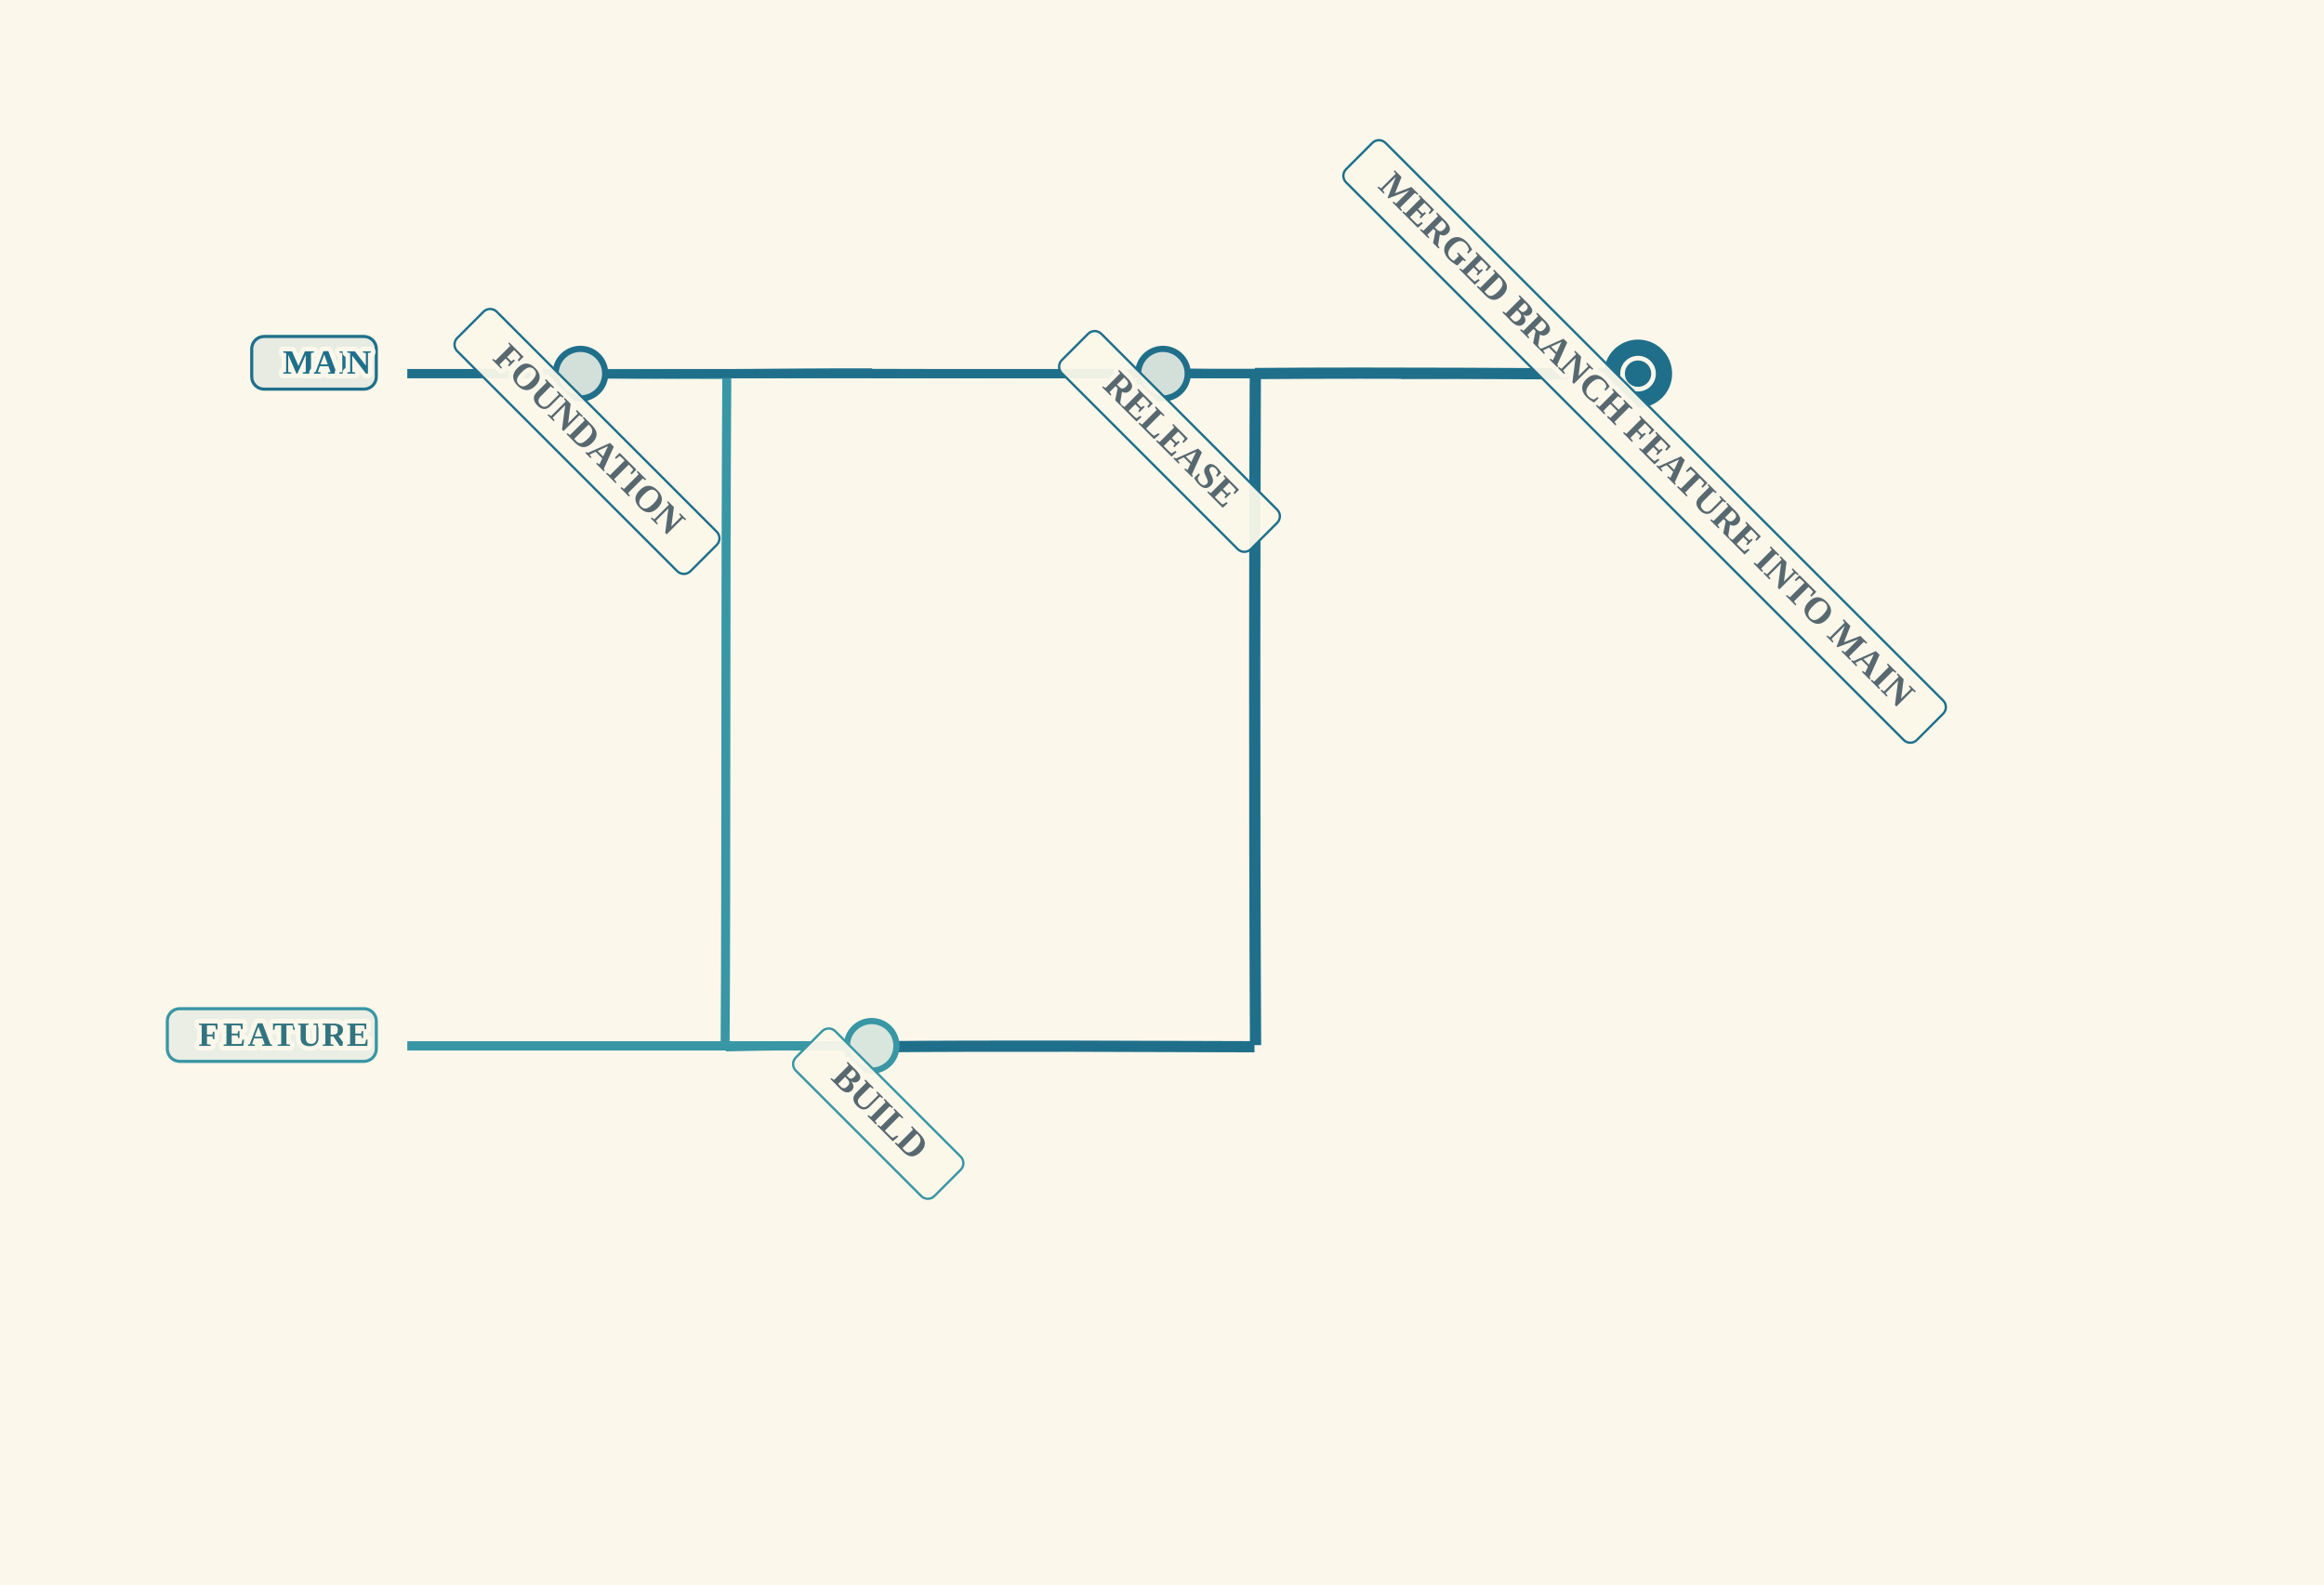
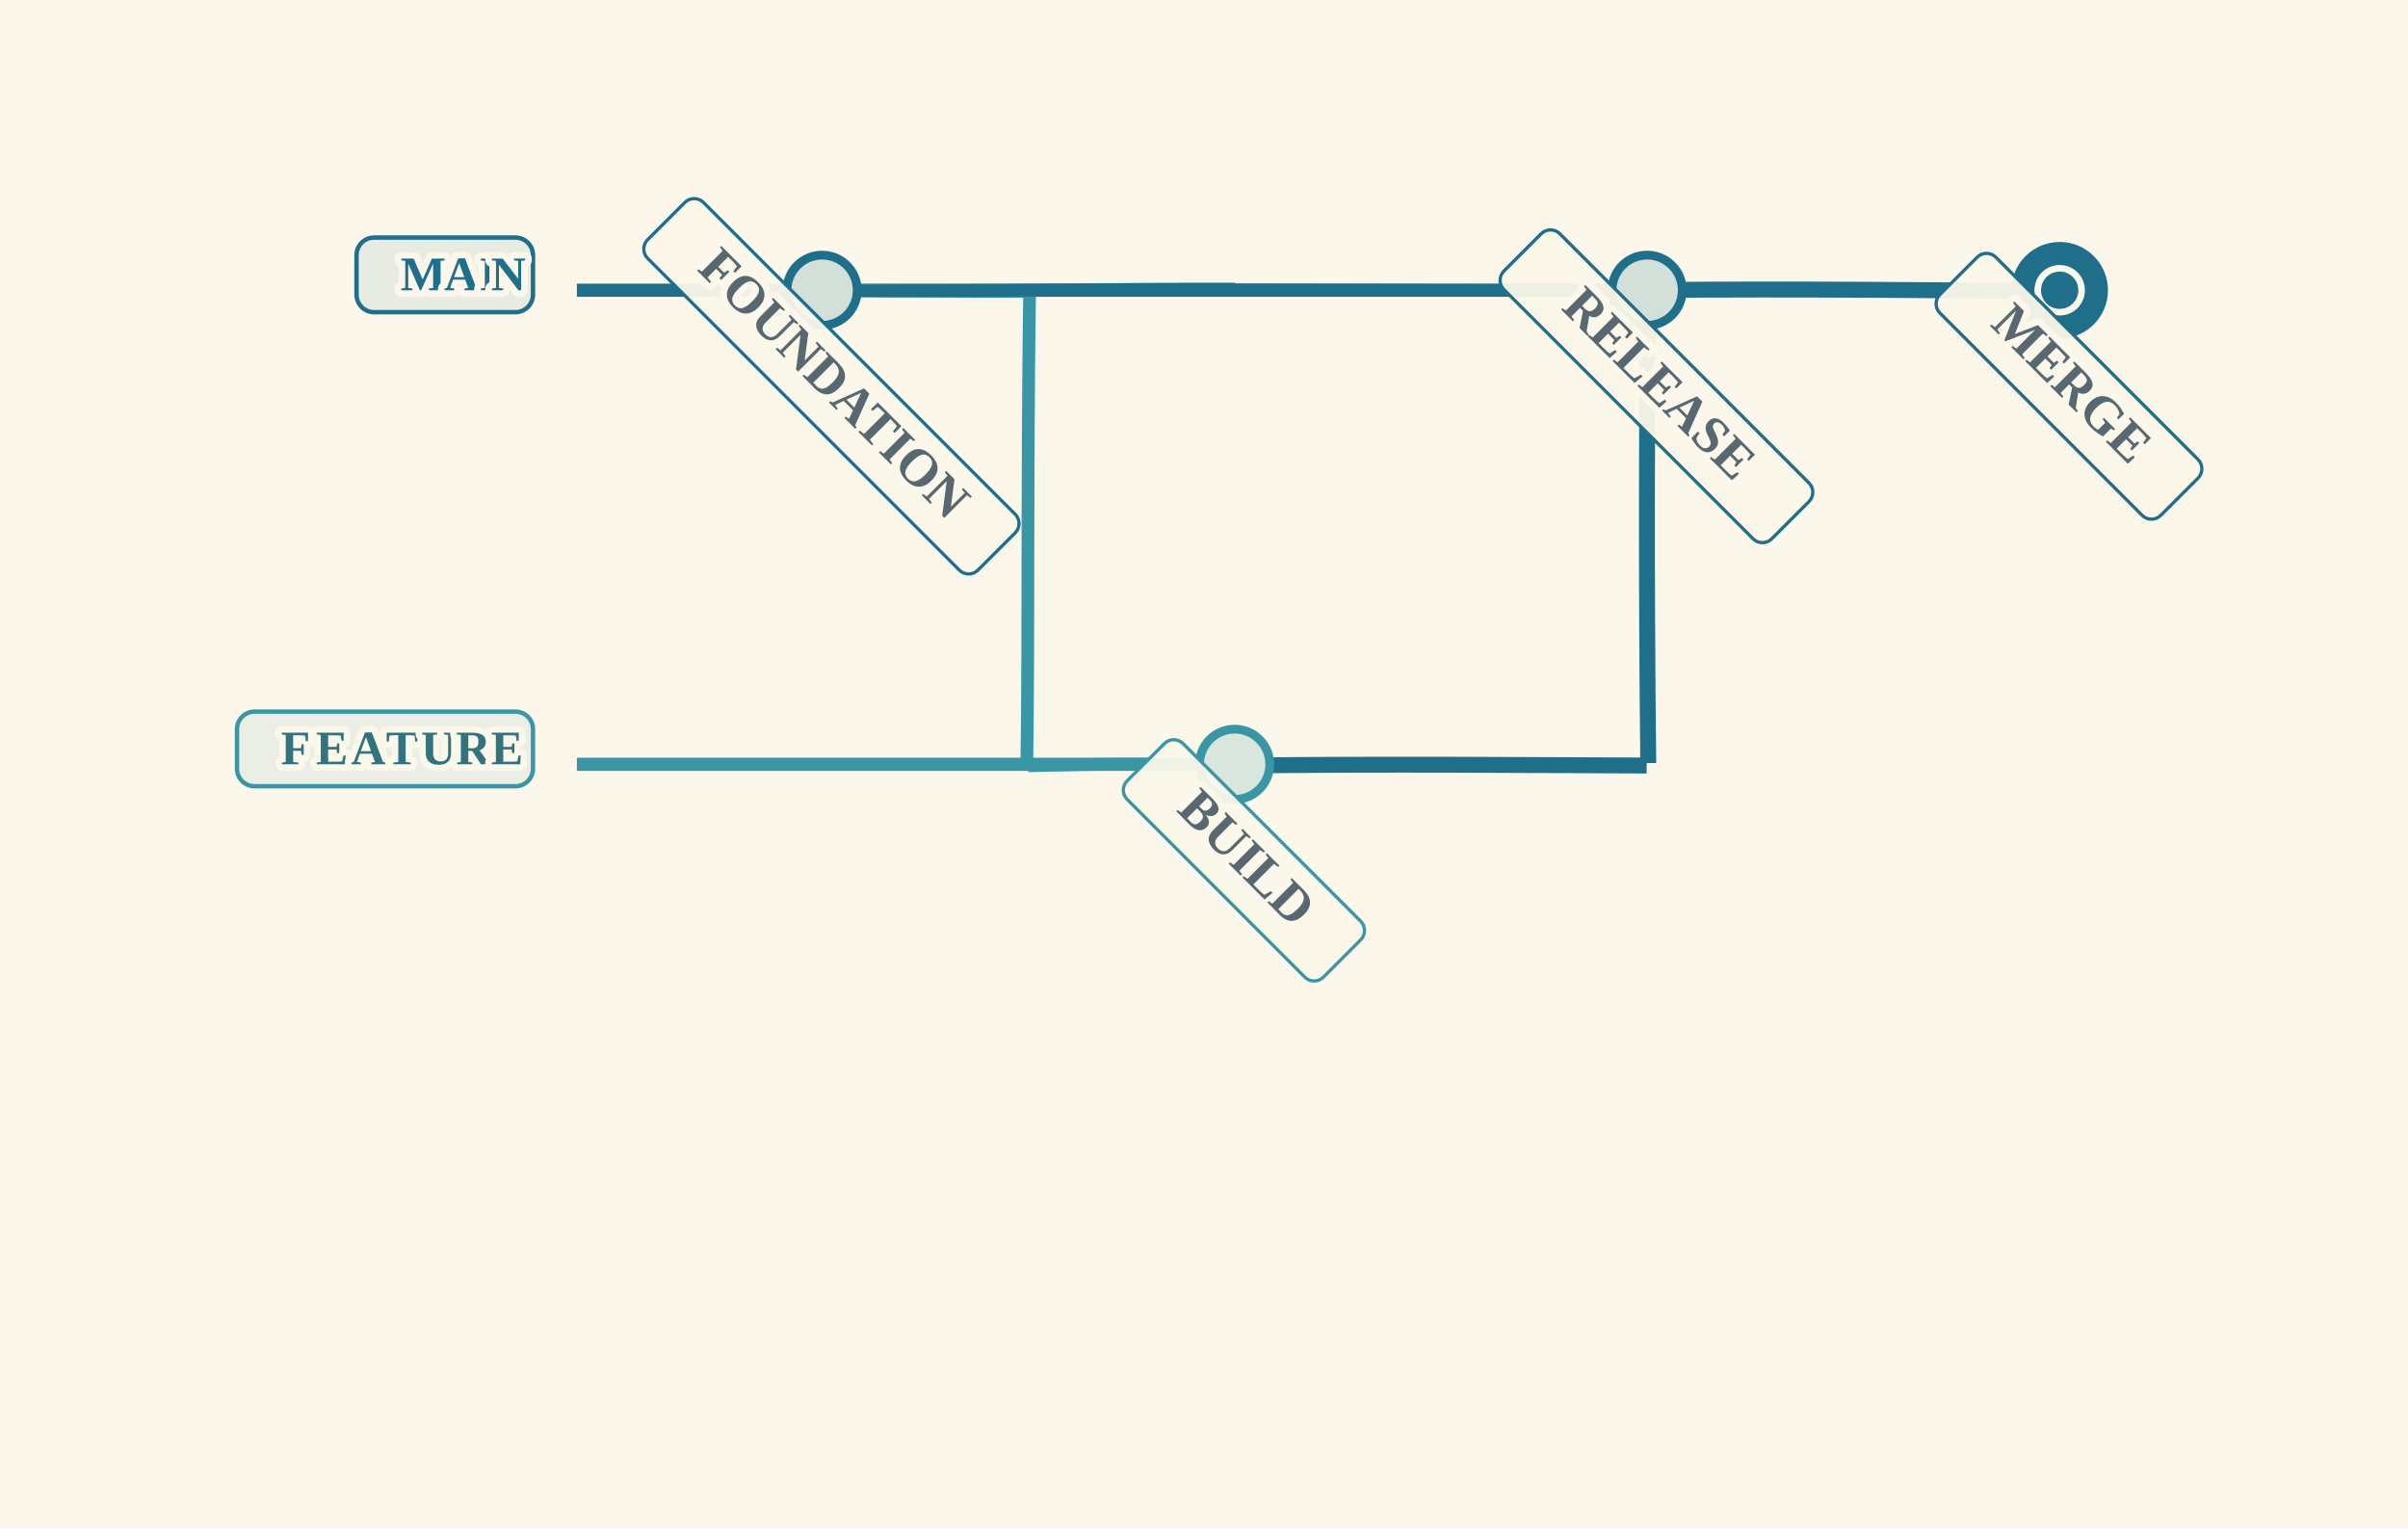
- <svg xmlns="http://www.w3.org/2000/svg" width="750.055" height="511.536" viewBox="0 0 750.055 511.536" style="--bg:#fbf7ea;--fg:#202a2f;--line:#38535e;--accent:#1f6f8b;--muted:#60727a;--surface:#fffaf0;--border:#38535e;--font:Share Tech Mono;background:#fbf7ea" aria-labelledby="gitgraph-title" aria-roledescription="git graph" role="img" class="am-0pzchxy09jeuwh">
+ <svg xmlns="http://www.w3.org/2000/svg" width="548.695" height="348.11" viewBox="0 0 548.695 348.11" style="--bg:#fbf7ea;--fg:#202a2f;--line:#38535e;--accent:#1f6f8b;--muted:#60727a;--surface:#fffaf0;--border:#38535e;--font:Share Tech Mono;background:#fbf7ea" aria-labelledby="gitgraph-title" aria-roledescription="git graph" role="img" class="am-01orgbo0e3wv9v">
  <style>
-   svg.am-0pzchxy09jeuwh { font-family: var(--font, 'Share Tech Mono'), system-ui, sans-serif; }
-   svg.am-0pzchxy09jeuwh {
+   svg.am-01orgbo0e3wv9v { font-family: var(--font, 'Share Tech Mono'), system-ui, sans-serif; }
+   svg.am-01orgbo0e3wv9v {
    /* Derived from --bg and --fg (overridable via --line, --accent, etc.) */
    --_text:          #202a2f;
    --_text-sec:      #60727a;
    --_text-muted:    #60727a;
    --_text-faint:    #858885;
    --_line:          #38535e;
    --_arrow:         #1f6f8b;
    --_node-fill:     #fffaf0;
    --_node-stroke:   #38535e;
    --_group-fill:    #fbf7ea;
    --_group-hdr:     #f0ede1;
    --_inner-stroke:  #e1ded4;
    --_key-badge:     #e5e3d7;
  }
</style>
-   <rect width="750.055" height="511.536" fill="#fbf7ea" data-backdrop="page" />
+   <rect width="548.695" height="348.11" fill="#fbf7ea" data-backdrop="page" />
  <g class="git-branch" data-id="branch:main" data-branch="main" data-role="group">
-     <rect class="git-branch-label-background" x="81.24" y="108.593" width="40.21" height="17" rx="4" ry="4" fill="#e7ebe1" stroke="#1f6f8b" stroke-width="1" />
-     <line class="git-branch-line" data-branch="main" x1="131.45" y1="120.593" x2="528.665" y2="120.593" stroke="#1f6f8b" stroke-width="3" />
-     <text paint-order="stroke" stroke="#fbf7ea" stroke-width="3" stroke-linejoin="round" stroke-linecap="round" x="121.45" y="116.743" class="git-branch-label" data-branch="main" text-anchor="end" font-size="11" font-weight="700" letter-spacing="0.06" fill="#1f6f8b" data-prepared-text="true" dy="3.85">
+     <rect class="git-branch-label-background" x="81.24" y="54.118" width="40.21" height="17" rx="4" ry="4" fill="#e7ebe1" stroke="#1f6f8b" stroke-width="1" />
+     <line class="git-branch-line" data-branch="main" x1="131.45" y1="66.118" x2="469.325" y2="66.118" stroke="#1f6f8b" stroke-width="3" />
+     <text paint-order="stroke" stroke="#fbf7ea" stroke-width="3" stroke-linejoin="round" stroke-linecap="round" x="121.45" y="62.268" class="git-branch-label" data-branch="main" text-anchor="end" font-size="11" font-weight="700" letter-spacing="0.06" fill="#1f6f8b" data-prepared-text="true" dy="3.85">
      <tspan x="91.24" text-anchor="start" letter-spacing="0" data-text-fragment="true" textLength="9.9" lengthAdjust="spacingAndGlyphs">M</tspan>
      <tspan x="101.2" text-anchor="start" letter-spacing="0" data-text-fragment="true" textLength="7.92" lengthAdjust="spacingAndGlyphs">A</tspan>
      <tspan x="109.18" text-anchor="start" letter-spacing="0" data-text-fragment="true" textLength="2.64" lengthAdjust="spacingAndGlyphs">I</tspan>
      <tspan x="111.88" text-anchor="start" letter-spacing="0" data-text-fragment="true" textLength="9.57" lengthAdjust="spacingAndGlyphs">N</tspan>
    </text>
  </g>
  <g class="git-branch" data-id="branch:feature" data-branch="feature" data-role="group">
-     <rect class="git-branch-label-background" x="54" y="325.536" width="67.45" height="17" rx="4" ry="4" fill="#eaeee4" stroke="#3996a5" stroke-width="1" />
-     <line class="git-branch-line" data-branch="feature" x1="131.45" y1="337.536" x2="281.325" y2="337.536" stroke="#3996a5" stroke-width="3" />
-     <text paint-order="stroke" stroke="#fbf7ea" stroke-width="3" stroke-linejoin="round" stroke-linecap="round" x="121.45" y="333.686" class="git-branch-label" data-branch="feature" text-anchor="end" font-size="11" font-weight="700" letter-spacing="0.06" fill="#317480" data-prepared-text="true" dy="3.85">
+     <rect class="git-branch-label-background" x="54" y="162.11" width="67.45" height="17" rx="4" ry="4" fill="#eaeee4" stroke="#3996a5" stroke-width="1" />
+     <line class="git-branch-line" data-branch="feature" x1="131.45" y1="174.11" x2="281.325" y2="174.11" stroke="#3996a5" stroke-width="3" />
+     <text paint-order="stroke" stroke="#fbf7ea" stroke-width="3" stroke-linejoin="round" stroke-linecap="round" x="121.45" y="170.26" class="git-branch-label" data-branch="feature" text-anchor="end" font-size="11" font-weight="700" letter-spacing="0.06" fill="#317480" data-prepared-text="true" dy="3.85">
      <tspan x="64" text-anchor="start" letter-spacing="0" data-text-fragment="true" textLength="7.92" lengthAdjust="spacingAndGlyphs">F</tspan>
      <tspan x="71.98" text-anchor="start" letter-spacing="0" data-text-fragment="true" textLength="7.92" lengthAdjust="spacingAndGlyphs">E</tspan>
      <tspan x="79.96" text-anchor="start" letter-spacing="0" data-text-fragment="true" textLength="7.92" lengthAdjust="spacingAndGlyphs">A</tspan>
      <tspan x="87.94" text-anchor="start" letter-spacing="0" data-text-fragment="true" textLength="7.92" lengthAdjust="spacingAndGlyphs">T</tspan>
      <tspan x="95.92" text-anchor="start" letter-spacing="0" data-text-fragment="true" textLength="7.92" lengthAdjust="spacingAndGlyphs">U</tspan>
      <tspan x="103.9" text-anchor="start" letter-spacing="0" data-text-fragment="true" textLength="7.92" lengthAdjust="spacingAndGlyphs">R</tspan>
      <tspan x="111.88" text-anchor="start" letter-spacing="0" data-text-fragment="true" textLength="9.57" lengthAdjust="spacingAndGlyphs">E</tspan>
    </text>
  </g>
-   <polyline stroke-opacity="0" class="git-edge git-edge-parent" points="187.325,120.593 234.325,120.593 234.325,337.536 281.325,337.536" fill="none" stroke="#3996a5" stroke-width="2" data-relationship="parent" data-direction="forward" data-id="base-&gt;work" data-role="edge" data-from="base" data-to="work" role="graphics-symbol" aria-roledescription="relation" aria-label="base to work" />
-   <path d="M187.2 120.43 C199.93 120.8, 212.16 120.83, 234.42 120.87 M234.57 120.85 C234.08 199.56, 234.42 279.02, 234.03 337.49 M234.26 337.88 C248.21 337.55, 262.62 337.24, 281.58 337.82" fill="none" stroke="#3996a5" stroke-width="2.9" stroke-linecap="butt" stroke-linejoin="miter" stroke-miterlimit="4" />
-   <polyline stroke-opacity="0" class="git-edge git-edge-parent" points="187.325,120.593 281.325,120.593 281.325,120.593 375.325,120.593" fill="none" stroke="#1f6f8b" stroke-width="2" data-relationship="parent" data-direction="forward" data-id="base-&gt;release" data-role="edge" data-from="base" data-to="release" role="graphics-symbol" aria-roledescription="relation" aria-label="base to release" />
-   <path d="M187.05 120.74 C221.32 120.85, 254.91 120.27, 281.47 120.33 M281.32 120.59 C281.32 120.59, 281.32 120.59, 281.32 120.59 M281.39 120.51 C312.56 120.54, 344.12 120.73, 375.47 120.59" fill="none" stroke="#1f6f8b" stroke-width="2.9" stroke-linecap="butt" stroke-linejoin="miter" stroke-miterlimit="4" />
-   <polyline stroke-opacity="0" class="git-edge git-edge-parent" points="375.325,120.593 451.995,120.593 451.995,120.593 528.665,120.593" fill="none" stroke="#1f6f8b" stroke-width="2" data-relationship="parent" data-direction="forward" data-id="release-&gt;merge" data-role="edge" data-from="release" data-to="merge" role="graphics-symbol" aria-roledescription="relation" aria-label="release to merge" />
-   <path d="M375.12 120.26 C396.52 120.78, 417.22 120.25, 452.35 120.32 M452 120.59 C452 120.59, 452 120.59, 452 120.59 M452.23 120.82 C481.42 120.74, 510.84 120.27, 528.84 120.87" fill="none" stroke="#1f6f8b" stroke-width="2.9" stroke-linecap="butt" stroke-linejoin="miter" stroke-miterlimit="4" />
-   <polyline stroke-opacity="0" class="git-edge git-edge-merge" points="281.325,337.536 404.995,337.536 404.995,120.593 528.665,120.593" fill="none" stroke="#1f6f8b" stroke-width="2.5" data-relationship="merge" data-direction="forward" data-id="work-&gt;merge" data-role="edge" data-from="work" data-to="merge" role="graphics-symbol" aria-roledescription="relation" aria-label="work to merge" />
-   <path d="M281.6 337.83 C325.41 337.44, 368.81 337.72, 404.88 337.82 M405.22 337.3 C404.79 252.84, 404.97 167.63, 405.14 120.57 M405.03 120.55 C450.62 120.21, 495.83 120.65, 528.89 120.77" fill="none" stroke="#1f6f8b" stroke-width="3.625" stroke-linecap="butt" stroke-linejoin="miter" stroke-miterlimit="4" />
+   <polyline stroke-opacity="0" class="git-edge git-edge-parent" points="187.325,66.118 234.325,66.118 234.325,174.11 281.325,174.11" fill="none" stroke="#3996a5" stroke-width="2" data-relationship="parent" data-direction="forward" data-id="base-&gt;work" data-role="edge" data-from="base" data-to="work" role="graphics-symbol" aria-roledescription="relation" aria-label="base to work" />
+   <path d="M187.2 65.96 C199.93 66.32, 212.16 66.35, 234.42 66.4 M234.61 66.41 C234.02 105.22, 234.41 144.89, 233.98 174.06 M234.26 174.45 C248.21 174.12, 262.62 173.81, 281.58 174.4" fill="none" stroke="#3996a5" stroke-width="2.9" stroke-linecap="butt" stroke-linejoin="miter" stroke-miterlimit="4" />
+   <polyline stroke-opacity="0" class="git-edge git-edge-parent" points="187.325,66.118 281.325,66.118 281.325,66.118 375.325,66.118" fill="none" stroke="#1f6f8b" stroke-width="2" data-relationship="parent" data-direction="forward" data-id="base-&gt;release" data-role="edge" data-from="base" data-to="release" role="graphics-symbol" aria-roledescription="relation" aria-label="base to release" />
+   <path d="M187.05 66.26 C221.32 66.38, 254.91 65.79, 281.47 65.86 M281.32 66.12 C281.32 66.12, 281.32 66.12, 281.32 66.12 M281.39 66.04 C312.56 66.06, 344.12 66.26, 375.47 66.11" fill="none" stroke="#1f6f8b" stroke-width="2.9" stroke-linecap="butt" stroke-linejoin="miter" stroke-miterlimit="4" />
+   <polyline stroke-opacity="0" class="git-edge git-edge-parent" points="375.325,66.118 422.325,66.118 422.325,66.118 469.325,66.118" fill="none" stroke="#1f6f8b" stroke-width="2" data-relationship="parent" data-direction="forward" data-id="release-&gt;merge" data-role="edge" data-from="release" data-to="merge" role="graphics-symbol" aria-roledescription="relation" aria-label="release to merge" />
+   <path d="M375.12 65.79 C388.45 66.3, 401.09 65.77, 422.68 65.84 M422.32 66.12 C422.32 66.12, 422.32 66.12, 422.32 66.12 M422.56 66.34 C440.37 66.26, 458.41 65.79, 469.5 66.4" fill="none" stroke="#1f6f8b" stroke-width="2.9" stroke-linecap="butt" stroke-linejoin="miter" stroke-miterlimit="4" />
+   <polyline stroke-opacity="0" class="git-edge git-edge-merge" points="281.325,174.11 375.325,174.11 375.325,66.118 469.325,66.118" fill="none" stroke="#1f6f8b" stroke-width="2.5" data-relationship="merge" data-direction="forward" data-id="work-&gt;merge" data-role="edge" data-from="work" data-to="merge" role="graphics-symbol" aria-roledescription="relation" aria-label="work to merge" />
+   <path d="M281.6 174.4 C314.87 174.01, 347.74 174.29, 375.21 174.39 M375.58 173.84 C375.09 132.05, 375.29 89.4, 375.49 66.1 M375.36 66.08 C410.08 65.74, 444.41 66.18, 469.55 66.3" fill="none" stroke="#1f6f8b" stroke-width="3.625" stroke-linecap="butt" stroke-linejoin="miter" stroke-miterlimit="4" />
  <g class="git-commit type-normal" data-id="base" data-branch="main" data-commit-type="NORMAL" data-role="node">
-     <circle cx="187.325" cy="120.593" r="8" fill="#d3dfd9" stroke="#1f6f8b" stroke-width="2" />
-     <rect class="git-commit-label-background" x="134.105" y="132.593" width="106.44" height="18" rx="3" ry="3" fill="#fbf7ea" fill-opacity="0.94" stroke="#1f6f8b" stroke-width="0.75" transform="rotate(45 187.325 144.593)" />
-     <text paint-order="stroke" stroke="#fbf7ea" stroke-width="3" stroke-linejoin="round" stroke-linecap="round" x="187.325" y="140.393" class="git-commit-label" text-anchor="middle" font-size="12" font-weight="700" fill="#576870" transform="rotate(45 187.325 144.593)" data-prepared-text="true" dy="4.2" textLength="82.44" lengthAdjust="spacingAndGlyphs" data-font-metrics="deterministic-fit">FOUNDATION</text>
+     <circle cx="187.325" cy="66.118" r="8" fill="#d3dfd9" stroke="#1f6f8b" stroke-width="2" />
+     <rect class="git-commit-label-background" x="134.105" y="78.118" width="106.44" height="18" rx="3" ry="3" fill="#fbf7ea" fill-opacity="0.94" stroke="#1f6f8b" stroke-width="0.75" transform="rotate(45 187.325 90.118)" />
+     <text paint-order="stroke" stroke="#fbf7ea" stroke-width="3" stroke-linejoin="round" stroke-linecap="round" x="187.325" y="85.918" class="git-commit-label" text-anchor="middle" font-size="12" font-weight="700" fill="#576870" transform="rotate(45 187.325 90.118)" data-prepared-text="true" dy="4.2" textLength="82.44" lengthAdjust="spacingAndGlyphs" data-font-metrics="deterministic-fit">FOUNDATION</text>
  </g>
  <g class="git-commit type-normal" data-id="work" data-branch="feature" data-commit-type="NORMAL" data-role="node">
-     <circle cx="281.325" cy="337.536" r="8" fill="#d8e6de" stroke="#3996a5" stroke-width="2" />
-     <rect class="git-commit-label-background" x="249.705" y="349.536" width="63.24" height="18" rx="3" ry="3" fill="#fbf7ea" fill-opacity="0.94" stroke="#3996a5" stroke-width="0.75" transform="rotate(45 281.325 361.536)" />
-     <text paint-order="stroke" stroke="#fbf7ea" stroke-width="3" stroke-linejoin="round" stroke-linecap="round" x="281.325" y="357.336" class="git-commit-label" text-anchor="middle" font-size="12" font-weight="700" fill="#576870" transform="rotate(45 281.325 361.536)" data-prepared-text="true" dy="4.2" textLength="39.24" lengthAdjust="spacingAndGlyphs" data-font-metrics="deterministic-fit">BUILD</text>
+     <circle cx="281.325" cy="174.11" r="8" fill="#d8e6de" stroke="#3996a5" stroke-width="2" />
+     <rect class="git-commit-label-background" x="249.705" y="186.11" width="63.24" height="18" rx="3" ry="3" fill="#fbf7ea" fill-opacity="0.94" stroke="#3996a5" stroke-width="0.75" transform="rotate(45 281.325 198.11)" />
+     <text paint-order="stroke" stroke="#fbf7ea" stroke-width="3" stroke-linejoin="round" stroke-linecap="round" x="281.325" y="193.91" class="git-commit-label" text-anchor="middle" font-size="12" font-weight="700" fill="#576870" transform="rotate(45 281.325 198.11)" data-prepared-text="true" dy="4.2" textLength="39.24" lengthAdjust="spacingAndGlyphs" data-font-metrics="deterministic-fit">BUILD</text>
  </g>
  <g class="git-commit type-normal" data-id="release" data-branch="main" data-commit-type="NORMAL" data-role="node">
-     <circle cx="375.325" cy="120.593" r="8" fill="#d3dfd9" stroke="#1f6f8b" stroke-width="2" />
-     <rect class="git-commit-label-background" x="332.185" y="132.593" width="86.28" height="18" rx="3" ry="3" fill="#fbf7ea" fill-opacity="0.94" stroke="#1f6f8b" stroke-width="0.75" transform="rotate(45 375.325 144.593)" />
-     <text paint-order="stroke" stroke="#fbf7ea" stroke-width="3" stroke-linejoin="round" stroke-linecap="round" x="375.325" y="140.393" class="git-commit-label" text-anchor="middle" font-size="12" font-weight="700" fill="#576870" transform="rotate(45 375.325 144.593)" data-prepared-text="true" dy="4.2" textLength="62.28" lengthAdjust="spacingAndGlyphs" data-font-metrics="deterministic-fit">RELEASE</text>
+     <circle cx="375.325" cy="66.118" r="8" fill="#d3dfd9" stroke="#1f6f8b" stroke-width="2" />
+     <rect class="git-commit-label-background" x="332.185" y="78.118" width="86.28" height="18" rx="3" ry="3" fill="#fbf7ea" fill-opacity="0.94" stroke="#1f6f8b" stroke-width="0.75" transform="rotate(45 375.325 90.118)" />
+     <text paint-order="stroke" stroke="#fbf7ea" stroke-width="3" stroke-linejoin="round" stroke-linecap="round" x="375.325" y="85.918" class="git-commit-label" text-anchor="middle" font-size="12" font-weight="700" fill="#576870" transform="rotate(45 375.325 90.118)" data-prepared-text="true" dy="4.2" textLength="62.28" lengthAdjust="spacingAndGlyphs" data-font-metrics="deterministic-fit">RELEASE</text>
  </g>
  <g class="git-commit type-merge" data-id="merge" data-branch="main" data-commit-type="MERGE" data-role="node">
-     <circle cx="528.665" cy="120.593" r="10" fill="#1f6f8b" stroke="#1f6f8b" stroke-width="2" />
-     <circle cx="528.665" cy="120.593" r="5" fill="none" stroke="#fbf7ea" stroke-width="1.5" />
-     <rect class="git-commit-label-background" x="398.405" y="132.593" width="260.52" height="18" rx="3" ry="3" fill="#fbf7ea" fill-opacity="0.94" stroke="#1f6f8b" stroke-width="0.75" transform="rotate(45 528.665 144.593)" />
-     <text paint-order="stroke" stroke="#fbf7ea" stroke-width="3" stroke-linejoin="round" stroke-linecap="round" x="528.665" y="140.393" class="git-commit-label" text-anchor="middle" font-size="12" font-weight="700" fill="#576870" transform="rotate(45 528.665 144.593)" data-prepared-text="true" dy="4.2" textLength="236.52" lengthAdjust="spacingAndGlyphs" data-font-metrics="deterministic-fit">MERGED BRANCH FEATURE INTO MAIN</text>
+     <circle cx="469.325" cy="66.118" r="10" fill="#1f6f8b" stroke="#1f6f8b" stroke-width="2" />
+     <circle cx="469.325" cy="66.118" r="5" fill="none" stroke="#fbf7ea" stroke-width="1.5" />
+     <rect class="git-commit-label-background" x="433.745" y="78.118" width="71.16" height="18" rx="3" ry="3" fill="#fbf7ea" fill-opacity="0.94" stroke="#1f6f8b" stroke-width="0.75" transform="rotate(45 469.325 90.118)" />
+     <text paint-order="stroke" stroke="#fbf7ea" stroke-width="3" stroke-linejoin="round" stroke-linecap="round" x="469.325" y="85.918" class="git-commit-label" text-anchor="middle" font-size="12" font-weight="700" fill="#576870" transform="rotate(45 469.325 90.118)" data-prepared-text="true" dy="4.2" textLength="47.16" lengthAdjust="spacingAndGlyphs" data-font-metrics="deterministic-fit">MERGE</text>
  </g>
</svg>
